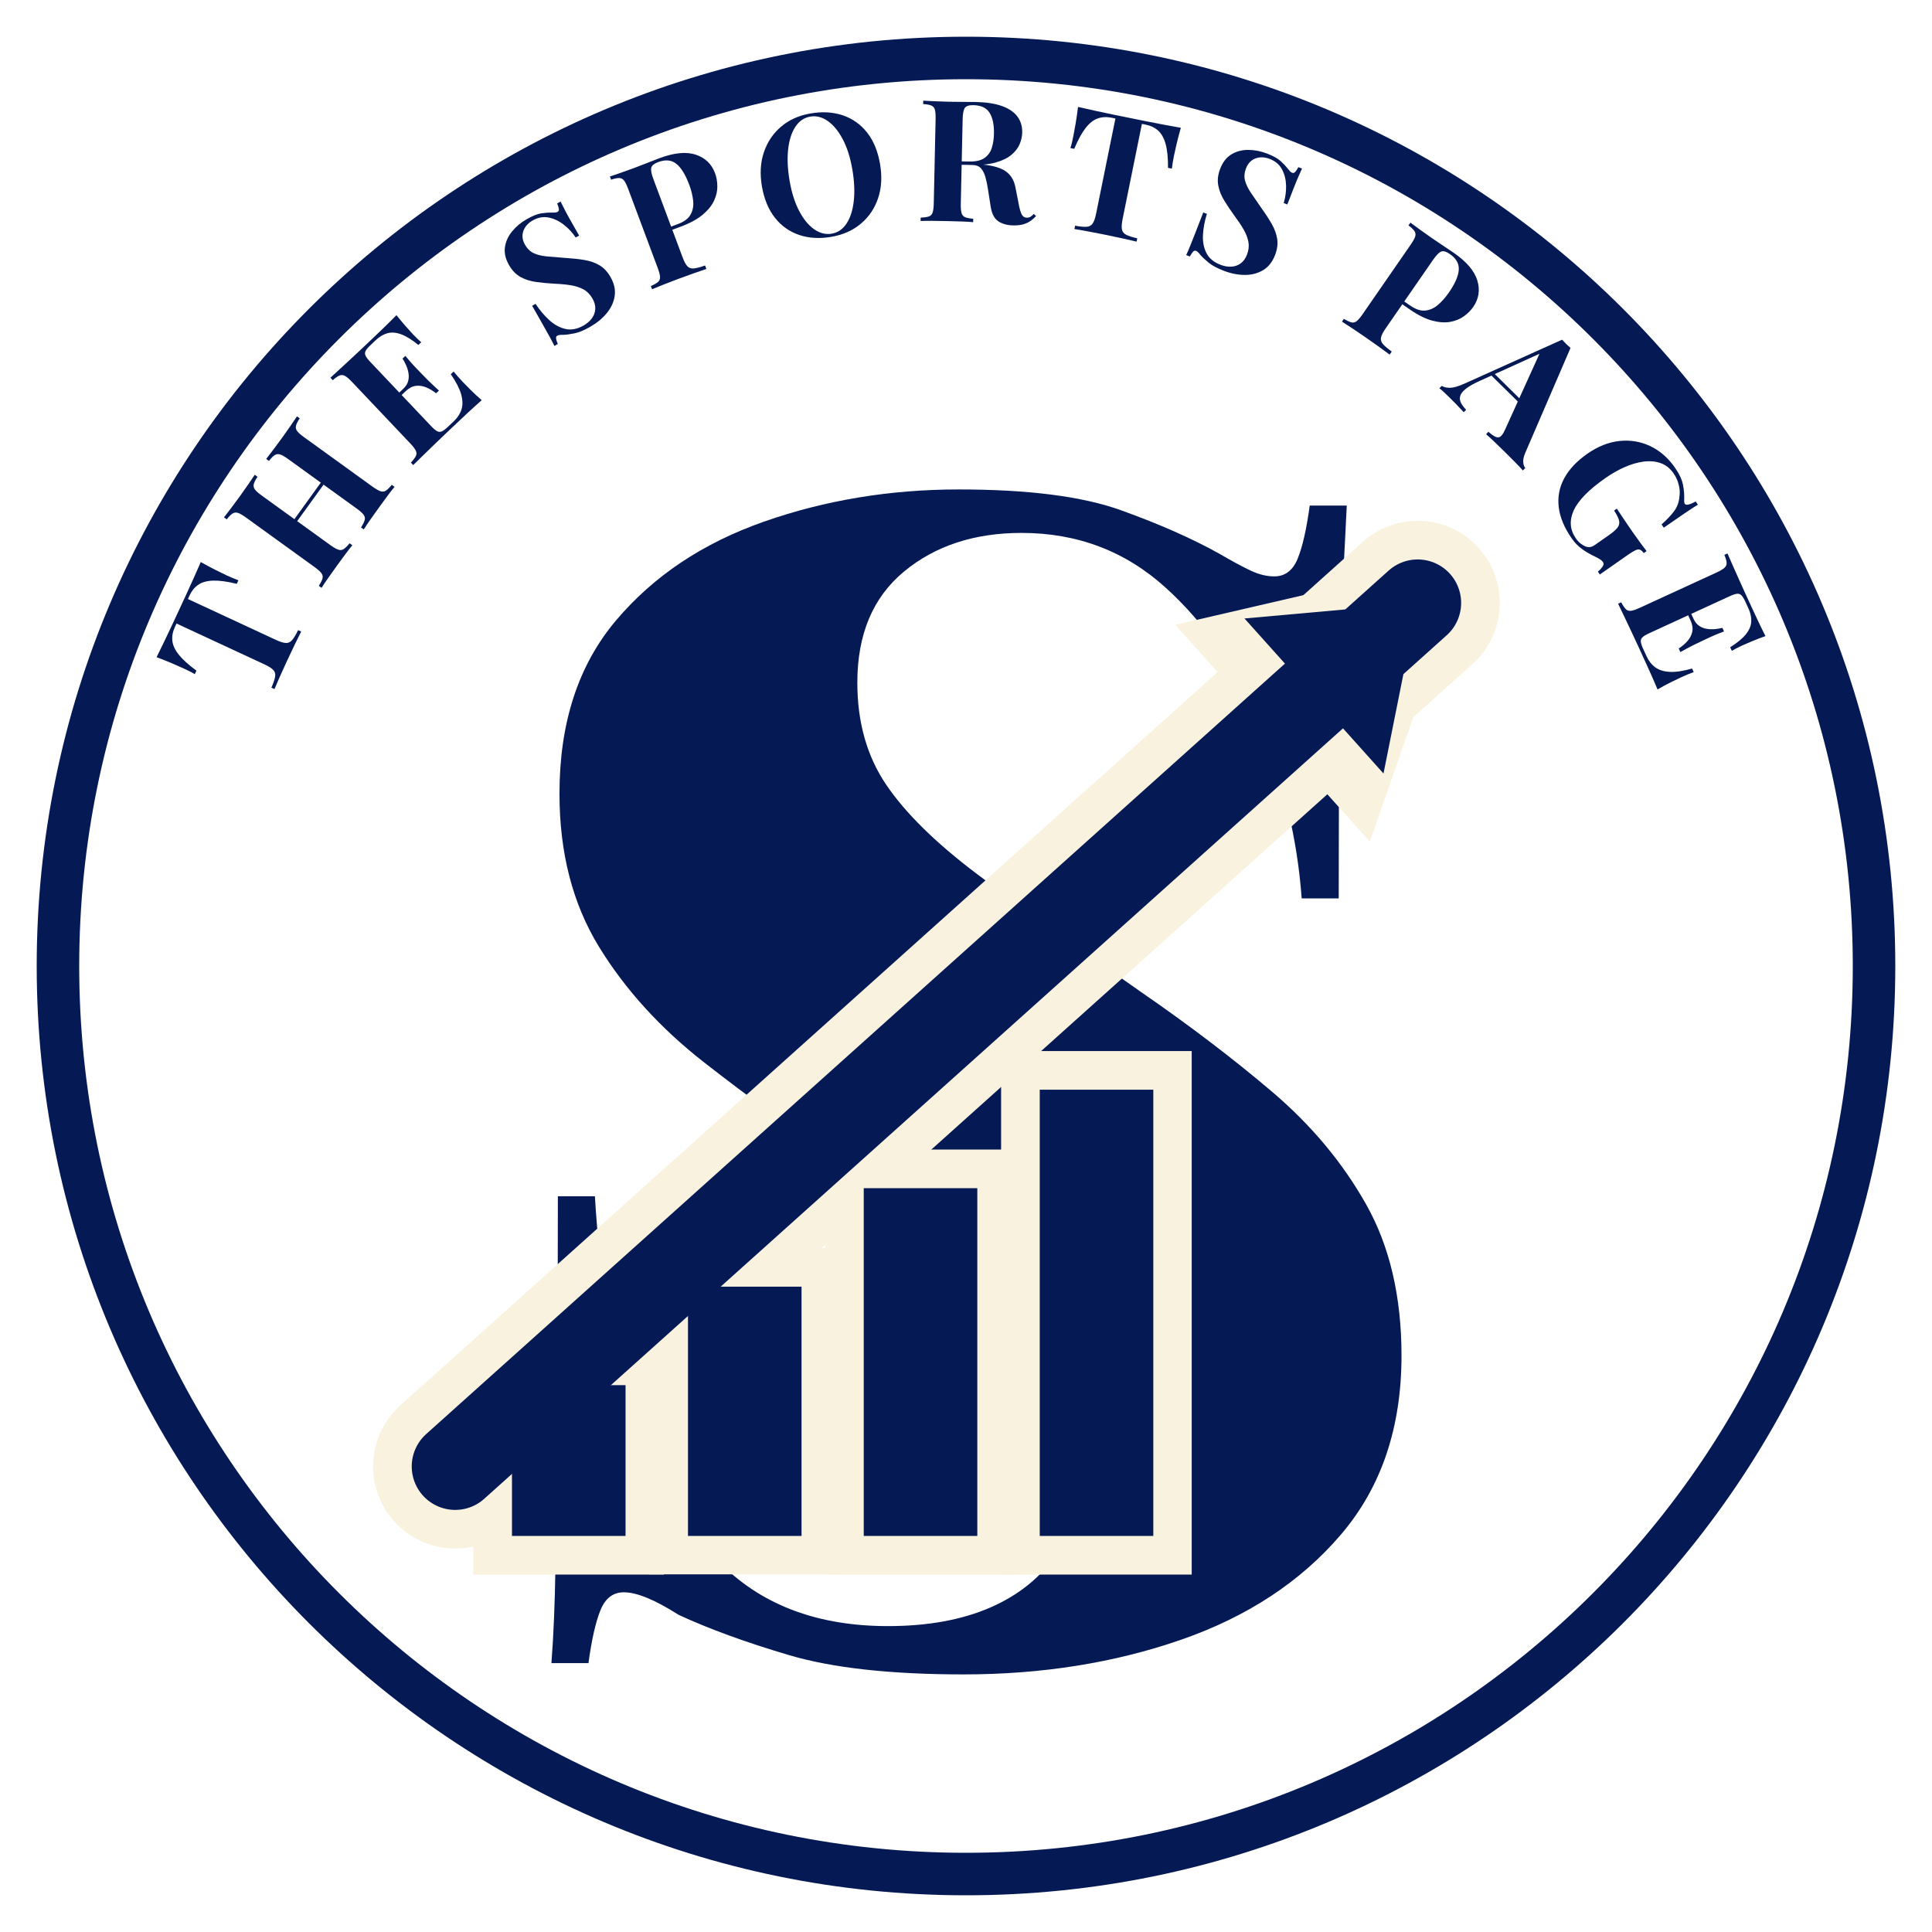
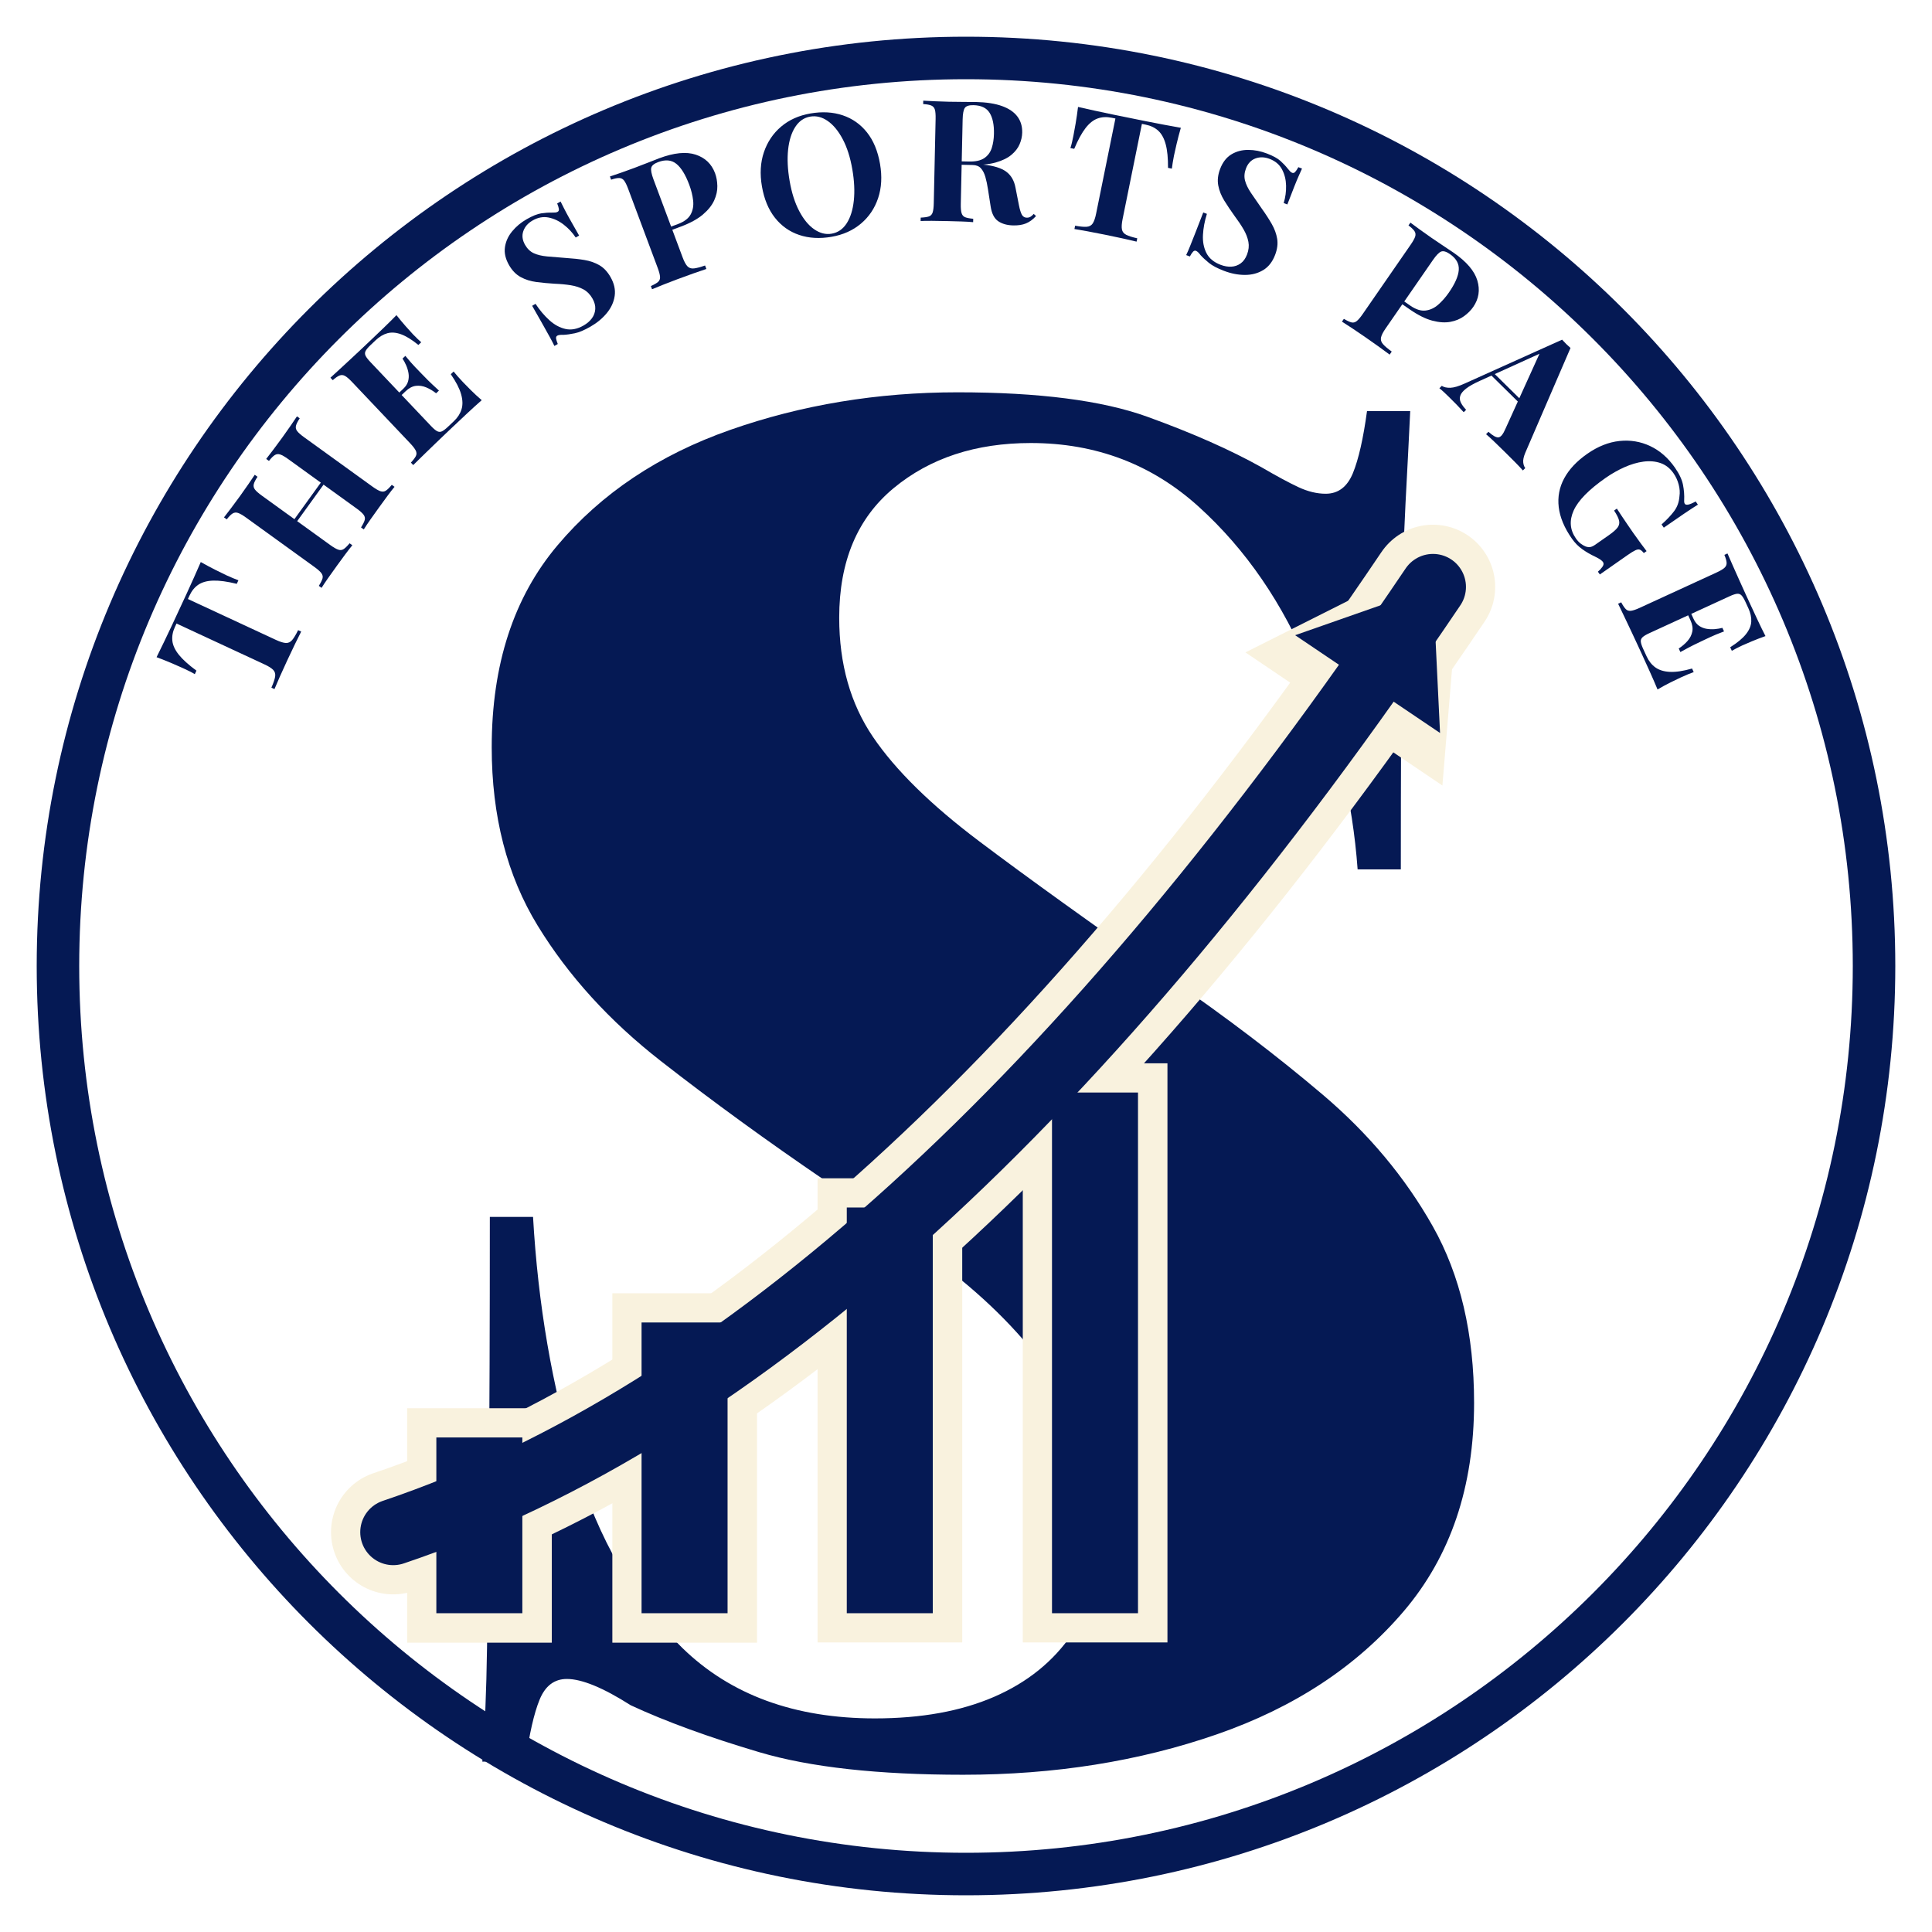
<svg xmlns="http://www.w3.org/2000/svg" width="82mm" height="82mm" viewBox="0 0 82 82">
  <circle cx="41.0" cy="41.0" r="38.540" fill="none" stroke="#051954" stroke-width="1.804" />
  <path d="M642.398 708Q638.398 657.401 636.898 610.201Q635.398 563.001 635.398 538.002Q635.398 515.802 636.398 496.002Q637.398 476.202 638.398 462.001H615.398Q598.798 546.401 574.499 595.001Q550.199 643.6 516.299 664.3Q482.4 685 435.599 685H413.398V114.2Q413.398 73.6 421.498 53.6Q429.598 33.6 452.798 27.2Q475.998 20.8 520.397 20V0Q488.998 1.4 437.298 2.2Q385.599 3 330.199 3Q275 3 226.2 2.2Q177.4 1.4 147.401 0V20Q191.801 20.8 215 27.2Q238.2 33.6 246.3 53.6Q254.4 73.6 254.4 114.2V685H232.199Q185.798 685 151.699 664.3Q117.599 643.6 93.599 595.301Q69.6 547.001 52.4 462.001H29.4Q31.4 476.202 31.9 496.002Q32.4 515.802 32.4 538.002Q32.4 563.001 30.9 610.201Q29.4 657.401 25.4 708Q71 707 125.6 706.0Q180.2 705 234.999 705.0Q289.799 705 334.399 705Q378.999 705 433.599 705.0Q488.198 705 542.998 706.0Q597.798 707 642.398 708Z" fill="#051954" transform="translate(41.000,41.000) rotate(-65.0815) translate(0,-31.570) translate(-2.771,0) scale(0.007216,-0.007216)" />
  <path d="M457.6 0V20Q489.8 22 505.736 28.0Q521.673 34 527.136 52.0Q532.6 70 532.6 106V602Q532.6 639 527.06 656.5Q521.519 674 505.36 680.5Q489.2 687 457.6 688V708Q485.4 707 528.5 706.0Q571.599 705 614.599 705Q661.034 705 701.516 706.0Q741.998 707 766.598 708V688Q734.963 687 718.68 680.5Q702.398 674 696.998 656.5Q691.598 639 691.598 602V106Q691.598 70 697.153 52.0Q702.709 34 718.913 28.0Q735.116 22 766.598 20V0Q741.998 2 701.516 2.5Q661.034 3 614.599 3Q571.599 3 528.5 2.5Q485.4 2 457.6 0ZM33.6 0V20Q65.8 22 81.737 28.0Q97.673 34 103.137 52.0Q108.601 70 108.601 106V602Q108.601 639 103.06 656.5Q97.52 674 81.36 680.5Q65.2 687 33.6 688V708Q59.522 707 101.49 706.0Q143.459 705 191.599 705Q233.799 705 274.899 706.0Q315.998 707 342.598 708V688Q310.963 687 294.681 680.5Q278.398 674 272.998 656.5Q267.598 639 267.598 602V106Q267.598 70 273.153 52.0Q278.709 34 294.913 28.0Q311.117 22 342.598 20V0Q315.998 2 274.899 2.5Q233.799 3 191.599 3Q143.459 3 101.49 2.5Q59.522 2 33.6 0ZM202.599 346V366H597.599V346Z" fill="#051954" transform="translate(41.000,41.000) rotate(-54.1592) translate(0,-31.570) translate(-3.247,0) scale(0.007216,-0.007216)" />
  <path d="M568.599 708Q564.599 664 563.099 622.901Q561.599 581.801 561.599 560.001Q561.599 540.259 562.599 522.163Q563.599 504.066 564.599 492.001H541.599Q531.999 565.401 510.799 607.701Q489.6 650 456.5 667.5Q423.4 685 377.6 685H336.598Q307.624 685 292.711 680.1Q277.798 675.2 272.698 660.325Q267.598 645.45 267.598 614V94Q267.598 63.4 272.698 48.1Q277.798 32.8 292.711 27.9Q307.624 23 336.598 23H385.599Q430.6 23 465.5 42.7Q500.4 62.4 524.799 108.999Q549.199 155.599 561.599 235.999H584.599Q581.599 203.599 581.599 151.999Q581.599 129.453 582.799 87.326Q583.999 45.2 588.599 0Q537.599 2 473.599 2.5Q409.599 3 359.599 3Q334.834 3 295.998 3.0Q257.161 3 212.134 2.5Q167.106 2 120.953 1.5Q74.8 1 33.6 0V20Q65.8 22 81.737 28.0Q97.673 34 103.137 52.0Q108.601 70 108.601 106V602Q108.601 639 103.06 656.5Q97.52 674 81.36 680.5Q65.2 687 33.6 688V708Q75.077 707 121.039 706.5Q167 706 212.052 705.5Q257.105 705 295.962 705.0Q334.82 705 359.599 705Q405.599 705 464.099 705.5Q522.599 706 568.599 708ZM412.798 366Q412.798 366 412.798 356.0Q412.798 346 412.798 346H237.598Q237.598 346 237.598 356.0Q237.598 366 237.598 366ZM441.798 498Q437.798 441 438.298 411.0Q438.798 381 438.798 356Q438.798 331 439.798 301.0Q440.798 271 444.798 214H421.798Q416.598 249 403.299 279.2Q389.999 309.4 365.199 327.7Q340.399 346 299.999 346V366Q329.999 366 350.799 378.6Q371.599 391.2 385.299 411.6Q398.999 432 407.098 454.8Q415.198 477.6 418.798 498Z" fill="#051954" transform="translate(41.000,41.000) rotate(-43.4597) translate(0,-31.570) translate(-2.648,0) scale(0.007216,-0.007216)" />
  <path d="M283.599 720.8Q342.599 720.8 374.598 708.4Q406.598 696 429.598 682Q441.598 675 449.098 671.5Q456.598 668 463.598 668Q473.598 668 478.098 679.0Q482.598 690 485.598 712H508.598Q507.598 692.6 506.098 666.4Q504.598 640.2 504.098 597.201Q503.598 554.201 503.598 484.001H480.598Q476.998 536.201 456.898 585.001Q436.798 633.8 400.498 665.4Q364.198 697 310.598 697Q262.998 697 231.798 669.8Q200.598 642.6 200.598 594.8Q200.598 554.599 220.598 526.499Q240.598 498.399 279.098 471.199Q317.598 443.999 373.397 406.4Q421.198 375 459.298 343.8Q497.398 312.6 519.998 274Q542.598 235.4 542.598 180.8Q542.598 115 508.498 71.8Q474.398 28.6 417.999 7.3Q361.599 -14 294.599 -14Q232.6 -14 195.9 -2.0Q159.2 10 133.6 23Q111.6 37 99.6 37Q89.6 37 85.1 26.0Q80.6 15 77.6 -7H54.6Q56.6 17 57.1 49.1Q57.6 81.2 58.1 132.599Q58.6 183.999 58.6 262.999H81.6Q85.6 196.999 104.1 139.599Q122.6 82.199 161.1 47.1Q199.6 12 263.6 12Q299 12 326.7 24.3Q354.4 36.6 371 61.6Q387.601 86.6 387.601 124.001Q387.601 165.601 368.401 196.701Q349.201 227.801 315.701 254.901Q282.2 282 237.6 310Q190.6 340.8 149.6 372Q108.6 403.2 84.1 443Q59.6 482.8 59.6 538.2Q59.6 601.4 91.2 641.7Q122.8 682 174.2 701.4Q225.599 720.8 283.599 720.8Z" fill="#051954" transform="translate(41.000,41.000) rotate(-29.8134) translate(0,-31.570) translate(-2.468,0) scale(0.007216,-0.007216)" />
  <path d="M33.6 708Q59.4 707 101.5 706.0Q143.599 705 185.599 705Q234.399 705 279.199 706.0Q323.999 707 342.599 707Q482.198 707 550.898 652.0Q619.597 597 619.597 510Q619.597 474 605.797 434.5Q591.998 395 558.598 361.5Q525.198 328 467.298 307.0Q409.398 286 320.599 286H218.599V306H310.599Q369.599 306 400.5 333.0Q431.4 360 442.5 404.0Q453.6 448 453.6 499Q453.6 594 425.7 641.0Q397.799 688 329.598 688Q290.798 688 279.198 671.0Q267.598 654 267.598 602V112Q267.598 73 275.698 53.8Q283.798 34.6 306.998 28.6Q330.198 22.6 374.598 21.8V0Q343.798 1.4 294.798 2.2Q245.799 3 192.199 3Q148.999 3 107.8 2.2Q66.6 1.4 33.6 0V20Q65.8 22 81.8 28.0Q97.801 34 103.201 52.0Q108.601 70 108.601 106V602Q108.601 639 103.201 656.5Q97.801 674 81.5 680.5Q65.2 687 33.6 688Z" fill="#051954" transform="translate(41.000,41.000) rotate(-20.4824) translate(0,-31.570) translate(-2.674,0) scale(0.007216,-0.007216)" />
  <path d="M396.831 722Q502.595 722 582.197 679.0Q661.798 636 705.798 555.5Q749.797 475 749.797 360Q749.797 248 704.709 164.0Q659.62 80 579.462 33.0Q499.304 -14 395.767 -14Q290.003 -14 210.401 29.0Q130.8 72 86.8 153.0Q42.8 234 42.8 348Q42.8 460 88.446 544.0Q134.091 628 213.693 675.0Q293.294 722 396.831 722ZM392.586 704Q336.799 704 295.398 659.0Q253.998 614 231.398 535.0Q208.798 456 208.798 352Q208.798 246 234.267 167.5Q259.736 89 303.335 46.5Q346.935 4 399.599 4Q455.718 4 497.159 49.0Q538.6 94 561.2 173.5Q583.8 253 583.8 356Q583.8 463 558.196 541.0Q532.592 619 489.196 661.5Q445.799 704 392.586 704Z" fill="#051954" transform="translate(41.000,41.000) rotate(-9.7828) translate(0,-31.570) translate(-3.222,0) scale(0.007216,-0.007216)" />
  <path d="M33.6 708Q59.4 707 101.5 706.0Q143.599 705 185.599 705Q234.399 705 279.199 706.0Q323.999 707 342.599 707Q436.198 707 497.498 686.4Q558.798 665.8 589.198 626.9Q619.597 588 619.597 533Q619.597 498.8 605.797 464.2Q591.998 429.6 558.598 400.5Q525.198 371.4 467.298 353.7Q409.398 336 320.599 336H224.599V356H310.599Q369.599 356 400.5 378.5Q431.4 401 442.5 438.5Q453.6 476 453.6 522Q453.6 601 425.7 644.5Q397.799 688 329.598 688Q290.798 688 279.198 671.0Q267.598 654 267.598 602V106Q267.598 70 273.298 52.0Q278.998 34 294.998 28.0Q310.998 22 342.598 20V0Q315.998 2 274.899 2.5Q233.799 3 191.599 3Q143.599 3 101.5 2.5Q59.4 2 33.6 0V20Q65.8 22 81.8 28.0Q97.801 34 103.201 52.0Q108.601 70 108.601 106V602Q108.601 639 103.201 656.5Q97.801 674 81.5 680.5Q65.2 687 33.6 688ZM222.599 353Q265.8 351.6 297.4 348.8Q329 346 352.999 343.7Q376.999 341.4 395.599 339.6Q486.598 332.2 530.498 301.2Q574.397 270.2 587.197 208.2L609.797 105Q618.597 65.2 628.797 49Q638.997 32.8 657.997 33.2Q670.797 33.6 679.598 39.4Q688.398 45.2 697.798 56.2L711.598 44Q684.598 13 653.698 -0.5Q622.799 -14 578.799 -14Q525 -14 489.8 8.9Q454.6 31.8 443.6 94L425.8 194Q418.6 235.8 408.6 267.6Q398.6 299.4 381.4 317.7Q364.199 336 332.599 336H224.599Z" fill="#051954" transform="translate(41.000,41.000) rotate(1.2507) translate(0,-31.570) translate(-2.858,0) scale(0.007216,-0.007216)" />
  <path d="M642.398 708Q638.398 657.401 636.898 610.201Q635.398 563.001 635.398 538.002Q635.398 515.802 636.398 496.002Q637.398 476.202 638.398 462.001H615.398Q598.798 546.401 574.499 595.001Q550.199 643.6 516.299 664.3Q482.4 685 435.599 685H413.398V114.2Q413.398 73.6 421.498 53.6Q429.598 33.6 452.798 27.2Q475.998 20.8 520.397 20V0Q488.998 1.4 437.298 2.2Q385.599 3 330.199 3Q275 3 226.2 2.2Q177.4 1.4 147.401 0V20Q191.801 20.8 215 27.2Q238.2 33.6 246.3 53.6Q254.4 73.6 254.4 114.2V685H232.199Q185.798 685 151.699 664.3Q117.599 643.6 93.599 595.301Q69.6 547.001 52.4 462.001H29.4Q31.4 476.202 31.9 496.002Q32.4 515.802 32.4 538.002Q32.4 563.001 30.9 610.201Q29.4 657.401 25.4 708Q71 707 125.6 706.0Q180.2 705 234.999 705.0Q289.799 705 334.399 705Q378.999 705 433.599 705.0Q488.198 705 542.998 706.0Q597.798 707 642.398 708Z" fill="#051954" transform="translate(41.000,41.000) rotate(11.4657) translate(0,-31.570) translate(-2.771,0) scale(0.007216,-0.007216)" />
  <path d="M283.599 720.8Q342.599 720.8 374.598 708.4Q406.598 696 429.598 682Q441.598 675 449.098 671.5Q456.598 668 463.598 668Q473.598 668 478.098 679.0Q482.598 690 485.598 712H508.598Q507.598 692.6 506.098 666.4Q504.598 640.2 504.098 597.201Q503.598 554.201 503.598 484.001H480.598Q476.998 536.201 456.898 585.001Q436.798 633.8 400.498 665.4Q364.198 697 310.598 697Q262.998 697 231.798 669.8Q200.598 642.6 200.598 594.8Q200.598 554.599 220.598 526.499Q240.598 498.399 279.098 471.199Q317.598 443.999 373.397 406.4Q421.198 375 459.298 343.8Q497.398 312.6 519.998 274Q542.598 235.4 542.598 180.8Q542.598 115 508.498 71.8Q474.398 28.6 417.999 7.3Q361.599 -14 294.599 -14Q232.6 -14 195.9 -2.0Q159.2 10 133.6 23Q111.6 37 99.6 37Q89.6 37 85.1 26.0Q80.6 15 77.6 -7H54.6Q56.6 17 57.1 49.1Q57.6 81.2 58.1 132.599Q58.6 183.999 58.6 262.999H81.6Q85.6 196.999 104.1 139.599Q122.6 82.199 161.1 47.1Q199.6 12 263.6 12Q299 12 326.7 24.3Q354.4 36.6 371 61.6Q387.601 86.6 387.601 124.001Q387.601 165.601 368.401 196.701Q349.201 227.801 315.701 254.901Q282.2 282 237.6 310Q190.6 340.8 149.6 372Q108.6 403.2 84.1 443Q59.6 482.8 59.6 538.2Q59.6 601.4 91.2 641.7Q122.8 682 174.2 701.4Q225.599 720.8 283.599 720.8Z" fill="#051954" transform="translate(41.000,41.000) rotate(20.9735) translate(0,-31.570) translate(-2.468,0) scale(0.007216,-0.007216)" />
  <path d="M33.6 708Q59.4 707 101.5 706.0Q143.599 705 185.599 705Q234.399 705 279.199 706.0Q323.999 707 342.599 707Q482.198 707 550.898 652.0Q619.597 597 619.597 510Q619.597 474 605.797 434.5Q591.998 395 558.598 361.5Q525.198 328 467.298 307.0Q409.398 286 320.599 286H218.599V306H310.599Q369.599 306 400.5 333.0Q431.4 360 442.5 404.0Q453.6 448 453.6 499Q453.6 594 425.7 641.0Q397.799 688 329.598 688Q290.798 688 279.198 671.0Q267.598 654 267.598 602V112Q267.598 73 275.698 53.8Q283.798 34.6 306.998 28.6Q330.198 22.6 374.598 21.8V0Q343.798 1.4 294.798 2.2Q245.799 3 192.199 3Q148.999 3 107.8 2.2Q66.6 1.4 33.6 0V20Q65.8 22 81.8 28.0Q97.801 34 103.201 52.0Q108.601 70 108.601 106V602Q108.601 639 103.201 656.5Q97.801 674 81.5 680.5Q65.2 687 33.6 688Z" fill="#051954" transform="translate(41.000,41.000) rotate(34.6656) translate(0,-31.570) translate(-2.674,0) scale(0.007216,-0.007216)" />
  <path d="M367.998 710 610.798 84Q625.198 48.4 642.398 34.7Q659.598 21 673.798 20V0Q644.199 2 603.799 2.5Q563.4 3 521.8 3Q475.601 3 435.001 2.5Q394.401 2 369.801 0V20Q420.801 22 434.501 37.5Q448.201 53 428.201 104L257.801 568.601L276.201 594.801L123.8 198.599Q102.4 143.599 97.9 108.899Q93.4 74.2 102.8 55.2Q112.2 36.2 133.6 28.6Q155 21 185.4 20V0Q152 2 122.1 2.5Q92.2 3 60.8 3Q39.4 3 19.5 2.5Q-0.4 2 -15.4 0V20Q6.4 24.4 28.3 47.1Q50.2 69.8 71.4 124.999L298.6 710Q314.6 708.8 333.299 708.8Q351.999 708.8 367.998 710ZM437.8 288V268H139.8L149.8 288Z" fill="#051954" transform="translate(41.000,41.000) rotate(44.5401) translate(0,-31.570) translate(-2.767,0) scale(0.007216,-0.007216)" />
  <path d="M404.799 722Q472.799 722 515.799 702.8Q558.798 683.6 593.198 657Q604.999 647.6 613.198 647.6Q632.198 647.6 638.198 708H661.198Q659.198 669.2 658.198 613.5Q657.198 557.8 657.198 466H634.198Q627.198 526 612.699 570.7Q598.199 615.399 559 646.999Q534.799 670.2 499.199 683.2Q463.598 696.2 427.998 696.2Q373.198 696.2 334.198 667.5Q295.198 638.801 270.098 590.101Q244.998 541.401 233.097 479.901Q221.197 418.401 221.197 352.4Q221.197 172.4 270.798 89.2Q320.398 6 412.999 6Q437 6 454.8 12Q472.6 18 484 25.6Q498.201 35.601 503.201 47.401Q508.201 59.201 508.201 77.601V176Q508.201 221.8 500.501 244.2Q492.801 266.6 471.001 274.8Q449.201 283 407.201 284V304Q428.201 303 457.6 302.5Q487 302 519.2 301.5Q551.4 301 578.199 301Q620.199 301 655.099 302.0Q689.998 303 712.198 304V284Q693.198 283 683.398 277.0Q673.598 271 670.398 253.0Q667.198 235 667.198 198V0H647.198Q646.198 17 639.398 37.0Q632.598 57 617.798 57Q610.598 57 599.498 53.4Q588.399 49.8 563.799 36.4Q527.199 15 486.299 0.5Q445.399 -14 399.999 -14Q283.8 -14 204 28.8Q124.2 71.6 83.7 152.2Q43.2 232.8 43.2 345.6Q43.2 459.6 89.7 544.0Q136.2 628.4 217.7 675.2Q299.199 722 404.799 722Z" fill="#051954" transform="translate(41.000,41.000) rotate(55.0301) translate(0,-31.570) translate(-3.013,0) scale(0.007216,-0.007216)" />
  <path d="M568.599 708Q564.599 664 563.099 622.901Q561.599 581.801 561.599 560.001Q561.599 540.259 562.599 522.163Q563.599 504.066 564.599 492.001H541.599Q531.999 565.401 510.799 607.701Q489.6 650 456.5 667.5Q423.4 685 377.6 685H336.598Q307.624 685 292.711 680.1Q277.798 675.2 272.698 660.325Q267.598 645.45 267.598 614V94Q267.598 63.4 272.698 48.1Q277.798 32.8 292.711 27.9Q307.624 23 336.598 23H385.599Q430.6 23 465.5 42.7Q500.4 62.4 524.799 108.999Q549.199 155.599 561.599 235.999H584.599Q581.599 203.599 581.599 151.999Q581.599 129.453 582.799 87.326Q583.999 45.2 588.599 0Q537.599 2 473.599 2.5Q409.599 3 359.599 3Q334.834 3 295.998 3.0Q257.161 3 212.134 2.5Q167.106 2 120.953 1.5Q74.8 1 33.6 0V20Q65.8 22 81.737 28.0Q97.673 34 103.137 52.0Q108.601 70 108.601 106V602Q108.601 639 103.06 656.5Q97.52 674 81.36 680.5Q65.2 687 33.6 688V708Q75.077 707 121.039 706.5Q167 706 212.052 705.5Q257.105 705 295.962 705.0Q334.82 705 359.599 705Q405.599 705 464.099 705.5Q522.599 706 568.599 708ZM412.798 366Q412.798 366 412.798 356.0Q412.798 346 412.798 346H237.598Q237.598 346 237.598 356.0Q237.598 366 237.598 366ZM441.798 498Q437.798 441 438.298 411.0Q438.798 381 438.798 356Q438.798 331 439.798 301.0Q440.798 271 444.798 214H421.798Q416.598 249 403.299 279.2Q389.999 309.4 365.199 327.7Q340.399 346 299.999 346V366Q329.999 366 350.799 378.6Q371.599 391.2 385.299 411.6Q398.999 432 407.098 454.8Q415.198 477.6 418.798 498Z" fill="#051954" transform="translate(41.000,41.000) rotate(65.3041) translate(0,-31.570) translate(-2.648,0) scale(0.007216,-0.007216)" />
-   <path d="M302 722Q367 722 403.0 709.0Q439 696 464 682Q476 675 483.5 671.5Q491 668 498 668Q508 668 512.5 679.0Q517 690 520 712H543Q542 691 540.5 663.0Q539 635 538.5 589.0Q538 543 538 468H515Q511 523 489.5 575.0Q468 627 430.5 661.0Q393 695 341 695Q297 695 268.0 671.0Q239 647 239 602Q239 565 257.0 538.5Q275 512 313.5 483.0Q352 454 415 410Q460 379 496.5 348.0Q533 317 555.0 278.0Q577 239 577 184Q577 117 539.5 73.0Q502 29 440.0 7.5Q378 -14 305 -14Q237 -14 196.5 -2.0Q156 10 128 23Q106 37 94 37Q84 37 79.5 26.0Q75 15 72 -7H49Q51 19 51.5 53.5Q52 88 52.5 143.0Q53 198 53 283H76Q80 213 98.5 152.0Q117 91 155.5 53.5Q194 16 258 16Q295 16 321.5 27.5Q348 39 363.0 61.0Q378 83 378 114Q378 156 359.0 187.5Q340 219 307.5 246.5Q275 274 232 302Q185 334 144.0 366.0Q103 398 78.5 438.0Q54 478 54 533Q54 599 89.0 640.5Q124 682 181.0 702.0Q238 722 302 722Z" fill="#051954" transform="translate(20.056,70.110) scale(0.068333,-0.068333)" />
-   <rect x="20.09" y="57.16" width="8.09" height="9.67" fill="#f9f2de" />
-   <rect x="27.56" y="52.97" width="8.09" height="13.85" fill="#f9f2de" />
-   <rect x="35.03" y="48.79" width="8.09" height="18.04" fill="#f9f2de" />
-   <rect x="42.49" y="44.61" width="8.09" height="22.22" fill="#f9f2de" />
-   <path d="M19.32,62.24 L60.17,25.59" stroke="#f9f2de" stroke-width="6.97" stroke-linecap="round" fill="none" />
-   <path d="M62.36,23.63 L58.14,35.72 L49.88,26.52 Z" fill="#f9f2de" />
-   <rect x="21.73" y="58.79" width="4.82" height="6.40" fill="#051954" />
-   <rect x="29.20" y="54.61" width="4.82" height="10.58" fill="#051954" />
-   <rect x="36.66" y="50.43" width="4.82" height="14.76" fill="#051954" />
-   <rect x="44.13" y="46.25" width="4.82" height="18.94" fill="#051954" />
-   <path d="M19.32,62.24 L60.17,25.59" stroke="#051954" stroke-width="3.69" stroke-linecap="round" fill="none" />
-   <path d="M60.17,25.59 L58.72,32.83 L52.82,26.25 Z" fill="#051954" />
+   <path d="M302 722Q367 722 403.0 709.0Q439 696 464 682Q476 675 483.5 671.5Q491 668 498 668Q508 668 512.5 679.0Q517 690 520 712H543Q542 691 540.5 663.0Q539 635 538.5 589.0Q538 543 538 468H515Q511 523 489.5 575.0Q468 627 430.5 661.0Q393 695 341 695Q297 695 268.0 671.0Q239 647 239 602Q239 565 257.0 538.5Q275 512 313.5 483.0Q352 454 415 410Q460 379 496.5 348.0Q533 317 555.0 278.0Q577 239 577 184Q577 117 539.5 73.0Q502 29 440.0 7.5Q378 -14 305 -14Q237 -14 196.5 -2.0Q156 10 128 23Q106 37 94 37Q84 37 79.5 26.0Q75 15 72 -7H49Q51 19 51.5 53.5Q52 88 52.5 143.0Q53 198 53 283H76Q80 213 98.5 152.0Q117 91 155.5 53.5Q194 16 258 16Q295 16 321.5 27.5Q348 39 363.0 61.0Q378 83 378 114Q378 156 359.0 187.5Q340 219 307.5 246.5Q275 274 232 302Q185 334 144.0 366.0Q103 398 78.5 438.0Q54 478 54 533Q54 599 89.0 640.5Q124 682 181.0 702.0Q238 722 302 722Z" fill="#051954" transform="translate(16.565,74.210) scale(0.079722,-0.079722)" />
+   <rect x="17.28" y="59.77" width="6.14" height="9.95" fill="#f9f2de" />
+   <rect x="25.99" y="54.89" width="6.14" height="14.83" fill="#f9f2de" />
+   <rect x="34.70" y="50.01" width="6.14" height="19.70" fill="#f9f2de" />
+   <rect x="43.41" y="45.13" width="6.14" height="24.58" fill="#f9f2de" />
+   <path d="M16.69,65.03 Q38.76,57.60 60.82,24.91" stroke="#f9f2de" stroke-width="5.28" stroke-linecap="round" fill="none" />
+   <path d="M62.07,23.06 L61.22,33.34 L52.86,27.69 Z" fill="#f9f2de" />
+   <rect x="18.52" y="61.01" width="3.65" height="7.46" fill="#051954" />
+   <rect x="27.23" y="56.13" width="3.65" height="12.34" fill="#051954" />
+   <rect x="35.94" y="51.25" width="3.65" height="17.22" fill="#051954" />
+   <rect x="44.65" y="46.37" width="3.65" height="22.10" fill="#051954" />
+   <path d="M16.69,65.03 Q38.76,57.60 60.82,24.91" stroke="#051954" stroke-width="2.80" stroke-linecap="round" fill="none" />
+   <path d="M60.82,24.91 L61.12,31.11 L54.97,26.96 Z" fill="#051954" />
</svg>
